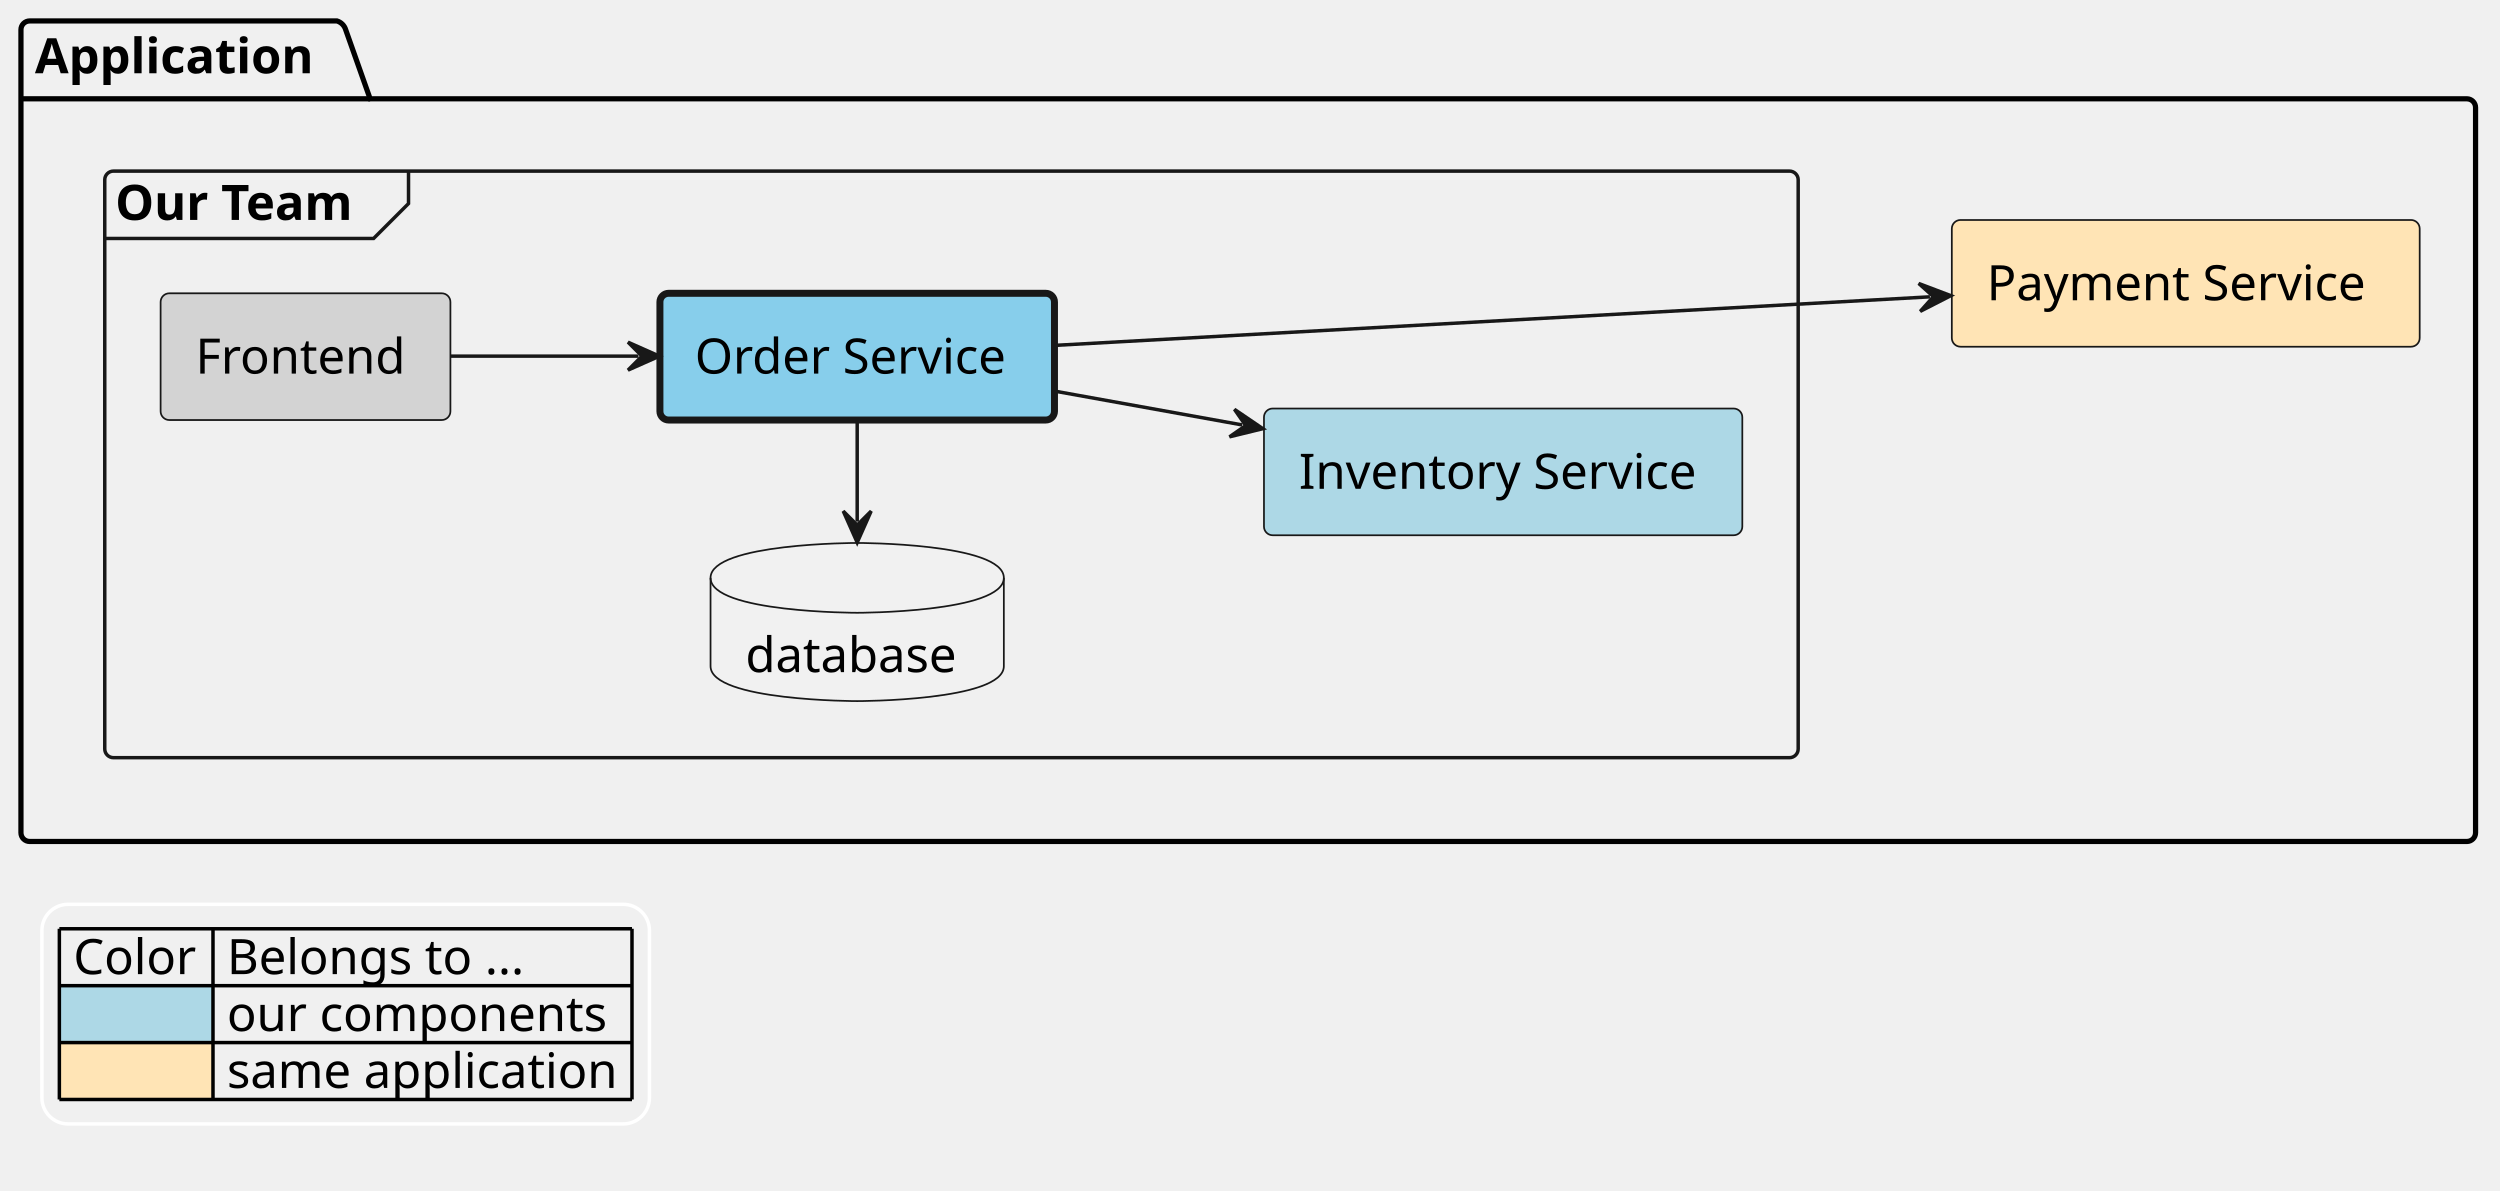
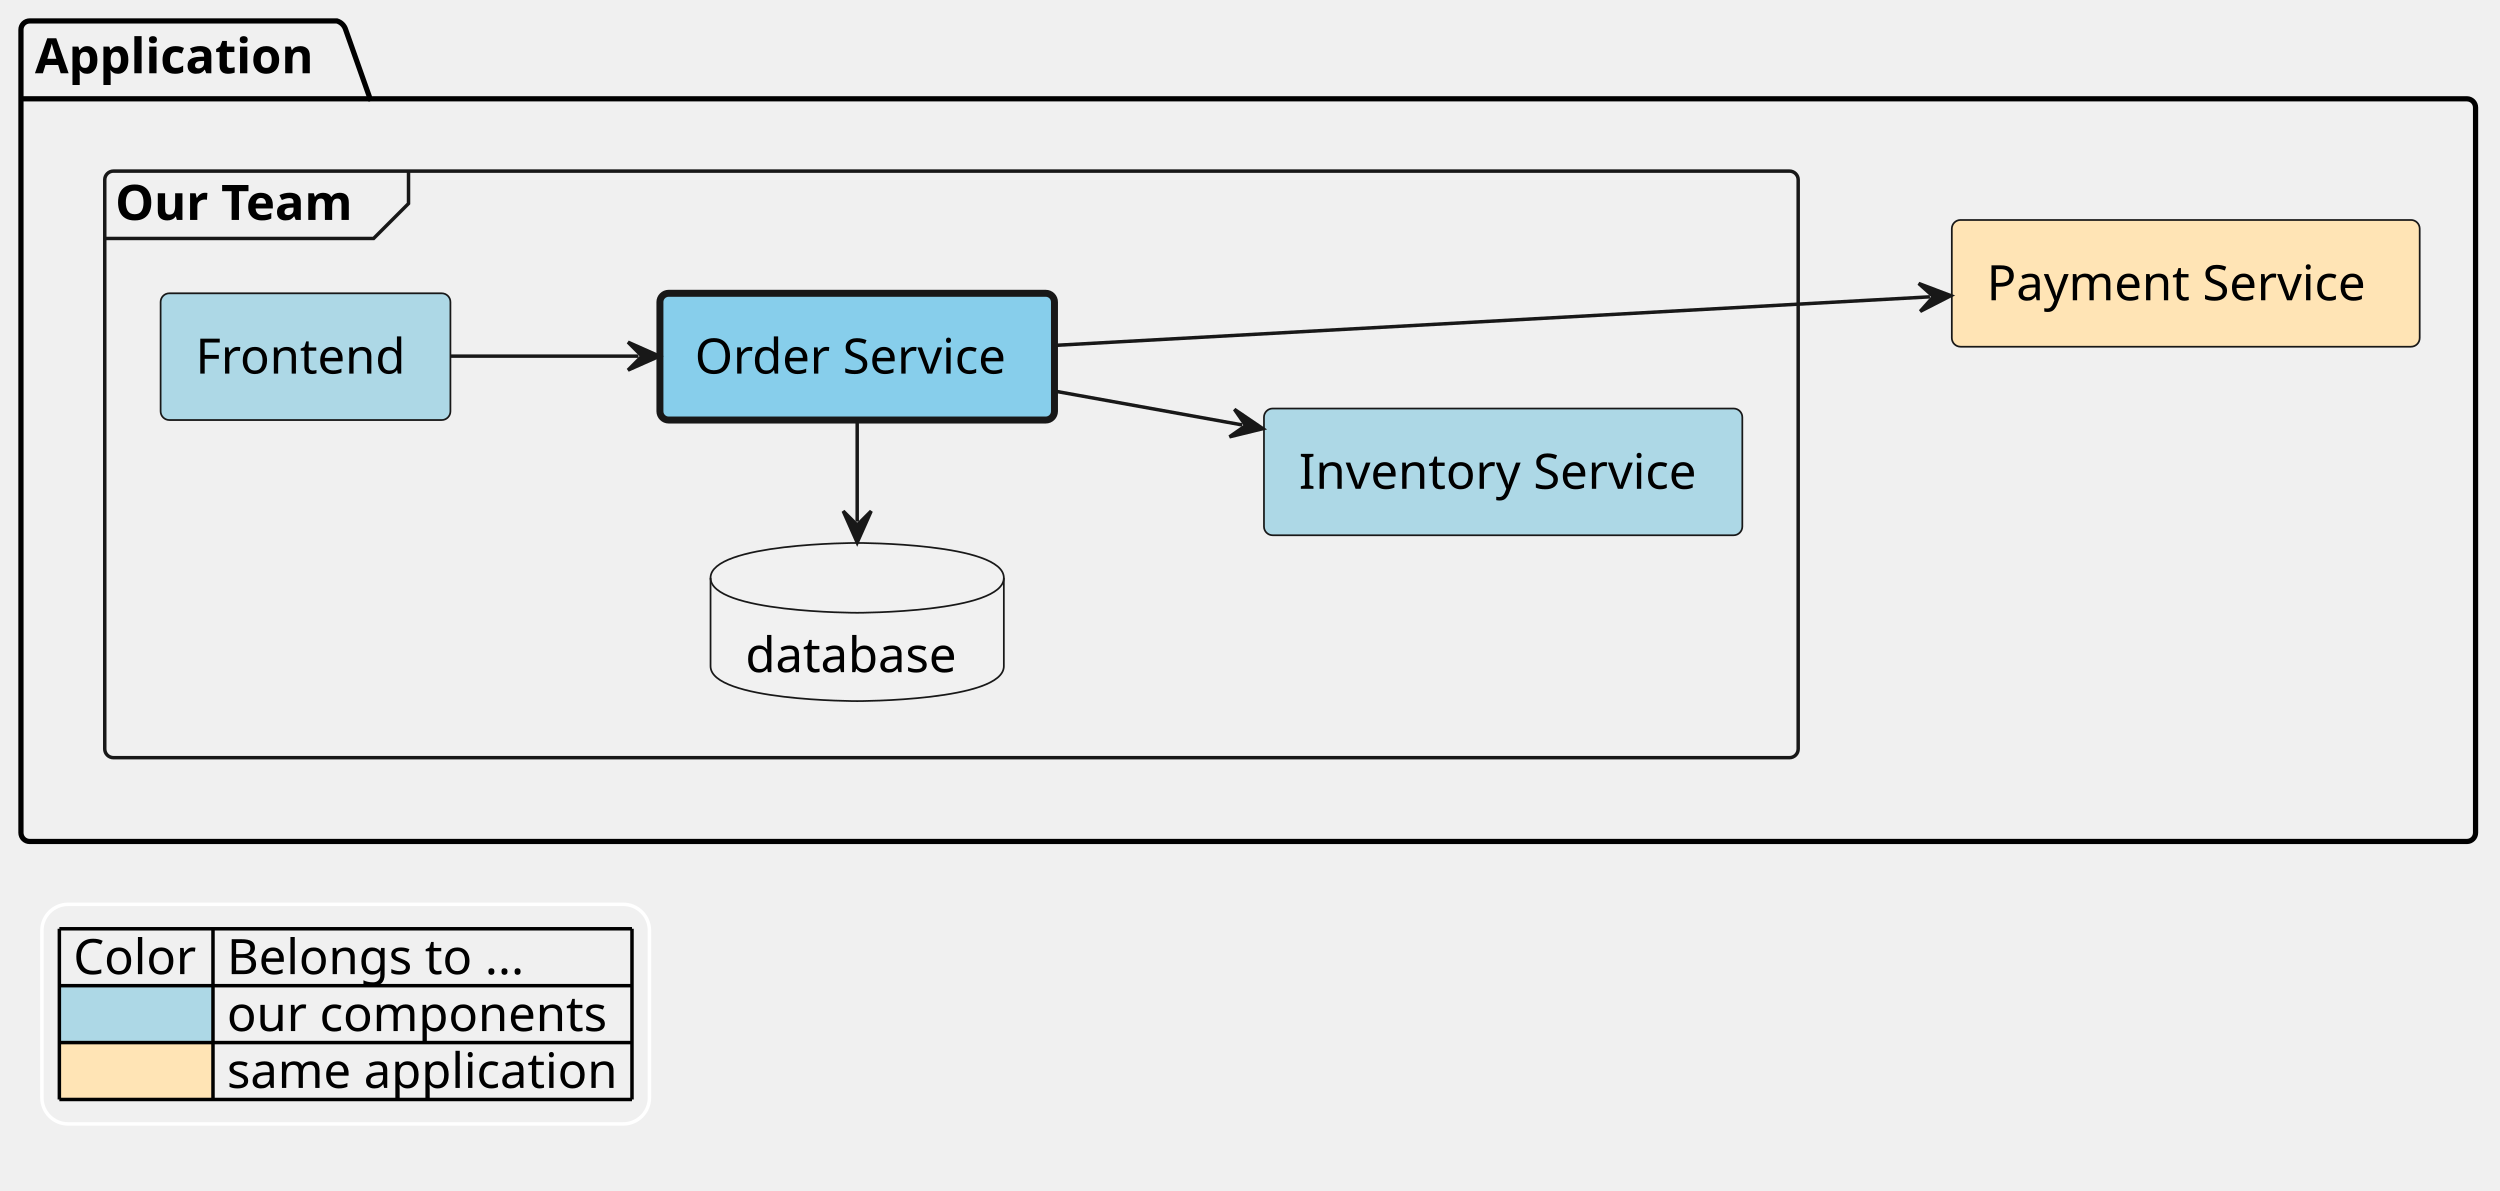
<svg xmlns="http://www.w3.org/2000/svg" contentStyleType="text/css" height="341px" preserveAspectRatio="none" style="width:716px;height:341px;background:#FFFFFF;" version="1.1" viewBox="0 0 716 341" width="716px" zoomAndPan="magnify">
  <defs />
  <g>
    <g id="cluster_Application">
      <path d="M8.5,6 L96.5,6 A3.75,3.75 0 0 1 99,8.5 L106,28.297 L706.5,28.297 A2.5,2.5 0 0 1 709,30.797 L709,238.5 A2.5,2.5 0 0 1 706.5,241 L8.5,241 A2.5,2.5 0 0 1 6,238.5 L6,8.5 A2.5,2.5 0 0 1 8.5,6 " fill="none" style="stroke:#000000;stroke-width:1.5;" />
      <line style="stroke:#000000;stroke-width:1.5;" x1="6" x2="106" y1="28.297" y2="28.297" />
      <text fill="#000000" font-family="sans-serif" font-size="14" font-weight="bold" lengthAdjust="spacing" textLength="87" x="10" y="20.995">Application</text>
    </g>
    <g id="cluster_Our Team">
      <rect fill="none" height="168" rx="2.5" ry="2.5" style="stroke:#181818;stroke-width:1.0;" width="485" x="30" y="49" />
      <path d="M117,49 L117,58.297 L107,68.297 L30,68.297 " fill="none" style="stroke:#181818;stroke-width:1.0;" />
      <text fill="#000000" font-family="sans-serif" font-size="14" font-weight="bold" lengthAdjust="spacing" textLength="77" x="33" y="62.995">Our Team</text>
    </g>
    <g id="elem_application__payment_service">
      <rect fill="#FFE4B5" height="36.297" rx="2.5" ry="2.5" style="stroke:#181818;stroke-width:0.5;" width="134" x="559" y="63" />
      <text fill="#000000" font-family="sans-serif" font-size="14" lengthAdjust="spacing" textLength="114" x="569" y="85.995">Payment Service</text>
    </g>
    <g id="elem_application__team__frontend">
-       <rect fill="#D3D3D3" height="36.297" rx="2.5" ry="2.5" style="stroke:#181818;stroke-width:0.5;" width="83" x="46" y="84" />
+       <rect fill="#ADD8E6" height="36.297" rx="2.5" ry="2.5" style="stroke:#181818;stroke-width:0.5;" width="83" x="46" y="84" />
      <text fill="#000000" font-family="sans-serif" font-size="14" lengthAdjust="spacing" textLength="63" x="56" y="106.995">Frontend</text>
    </g>
    <g id="elem_application__team__order_service">
      <rect fill="#87CEEB" height="36.297" rx="2.5" ry="2.5" style="stroke:#181818;stroke-width:2.0;" width="113" x="189" y="84" />
      <text fill="#000000" font-family="sans-serif" font-size="14" lengthAdjust="spacing" textLength="93" x="199" y="106.995">Order Service</text>
    </g>
    <g id="elem_application__team__order_database">
      <path d="M203.5,165.5 C203.5,155.5 245.5,155.5 245.5,155.5 C245.5,155.5 287.5,155.5 287.5,165.5 L287.5,190.797 C287.5,200.797 245.5,200.797 245.5,200.797 C245.5,200.797 203.5,200.797 203.5,190.797 L203.5,165.5 " fill="#F1F1F1" style="stroke:#181818;stroke-width:0.5;" />
      <path d="M203.5,165.5 C203.5,175.5 245.5,175.5 245.5,175.5 C245.5,175.5 287.5,175.5 287.5,165.5 " fill="none" style="stroke:#181818;stroke-width:0.5;" />
      <text fill="#000000" font-family="sans-serif" font-size="14" lengthAdjust="spacing" textLength="64" x="213.5" y="192.495">database</text>
    </g>
    <g id="elem_application__team__inventory_service">
      <rect fill="#ADD8E6" height="36.297" rx="2.5" ry="2.5" style="stroke:#181818;stroke-width:0.5;" width="137" x="362" y="117" />
      <text fill="#000000" font-family="sans-serif" font-size="14" lengthAdjust="spacing" textLength="117" x="372" y="139.995">Inventory Service</text>
    </g>
    <g id="link_application__team__frontend_application__team__order_service">
      <path d="M129.08,102 C147.32,102 163.13,102 182.86,102 " fill="none" id="application__team__frontend-to-application__team__order_service" style="stroke:#181818;stroke-width:1.0;" />
      <polygon fill="#181818" points="188.86,102,179.86,98,183.86,102,179.86,106,188.86,102" style="stroke:#181818;stroke-width:1.0;" />
    </g>
    <g id="link_application__team__order_database_application__team__order_service">
      <path d="M245.5,149.38 C245.5,149.38 245.5,127.33 245.5,127.33 C245.5,127.33 245.5,124.2 245.5,120.14 " fill="none" id="application__team__order_database-backto-application__team__order_service" style="stroke:#181818;stroke-width:1.0;" />
      <polygon fill="#181818" points="245.5,155.38,249.5,146.38,245.5,150.38,241.5,146.38,245.5,155.38" style="stroke:#181818;stroke-width:1.0;" />
    </g>
    <g id="link_application__team__order_service_application__team__inventory_service">
      <path d="M302.4,112.08 C321.11,115.45 336.265,118.185 355.785,121.705 " fill="none" id="application__team__order_service-to-application__team__inventory_service" style="stroke:#181818;stroke-width:1.0;" />
      <polygon fill="#181818" points="361.69,122.77,353.543,117.236,356.769,121.883,352.123,125.109,361.69,122.77" style="stroke:#181818;stroke-width:1.0;" />
    </g>
    <g id="link_application__team__order_service_application__payment_service">
      <path d="M302.35,98.9 C370.62,95.11 480.029,89.042 552.729,85.012 " fill="none" id="application__team__order_service-to-application__payment_service" style="stroke:#181818;stroke-width:1.0;" />
      <polygon fill="#181818" points="558.72,84.68,549.512,81.184,553.728,84.957,549.955,89.172,558.72,84.68" style="stroke:#181818;stroke-width:1.0;" />
    </g>
    <rect fill="none" height="62.891" id="_legend" rx="7.5" ry="7.5" style="stroke:#FFFFFF;stroke-width:1.0;" width="174" x="12" y="259" />
    <text fill="#000000" font-family="sans-serif" font-size="14" lengthAdjust="spacing" textLength="36" x="21" y="278.995">Color</text>
    <text fill="#000000" font-family="sans-serif" font-size="14" lengthAdjust="spacing" textLength="91" x="65" y="278.995">Belongs to ...</text>
    <rect fill="#ADD8E6" height="16.297" style="stroke:none;stroke-width:1.0;" width="44" x="17" y="282.297" />
    <text fill="#000000" font-family="sans-serif" font-size="14" lengthAdjust="spacing" textLength="4" x="17" y="295.292"> </text>
    <text fill="#000000" font-family="sans-serif" font-size="14" lengthAdjust="spacing" textLength="115" x="65" y="295.292">our components</text>
    <rect fill="#FFE4B5" height="16.297" style="stroke:none;stroke-width:1.0;" width="44" x="17" y="298.594" />
    <text fill="#000000" font-family="sans-serif" font-size="14" lengthAdjust="spacing" textLength="4" x="17" y="311.589"> </text>
    <text fill="#000000" font-family="sans-serif" font-size="14" lengthAdjust="spacing" textLength="116" x="65" y="311.589">same application</text>
    <line style="stroke:#000000;stroke-width:1.0;" x1="17" x2="181" y1="266" y2="266" />
    <line style="stroke:#000000;stroke-width:1.0;" x1="17" x2="181" y1="282.297" y2="282.297" />
    <line style="stroke:#000000;stroke-width:1.0;" x1="17" x2="181" y1="298.594" y2="298.594" />
    <line style="stroke:#000000;stroke-width:1.0;" x1="17" x2="181" y1="314.891" y2="314.891" />
    <line style="stroke:#000000;stroke-width:1.0;" x1="17" x2="17" y1="266" y2="314.891" />
    <line style="stroke:#000000;stroke-width:1.0;" x1="61" x2="61" y1="266" y2="314.891" />
    <line style="stroke:#000000;stroke-width:1.0;" x1="181" x2="181" y1="266" y2="314.891" />
  </g>
</svg>
